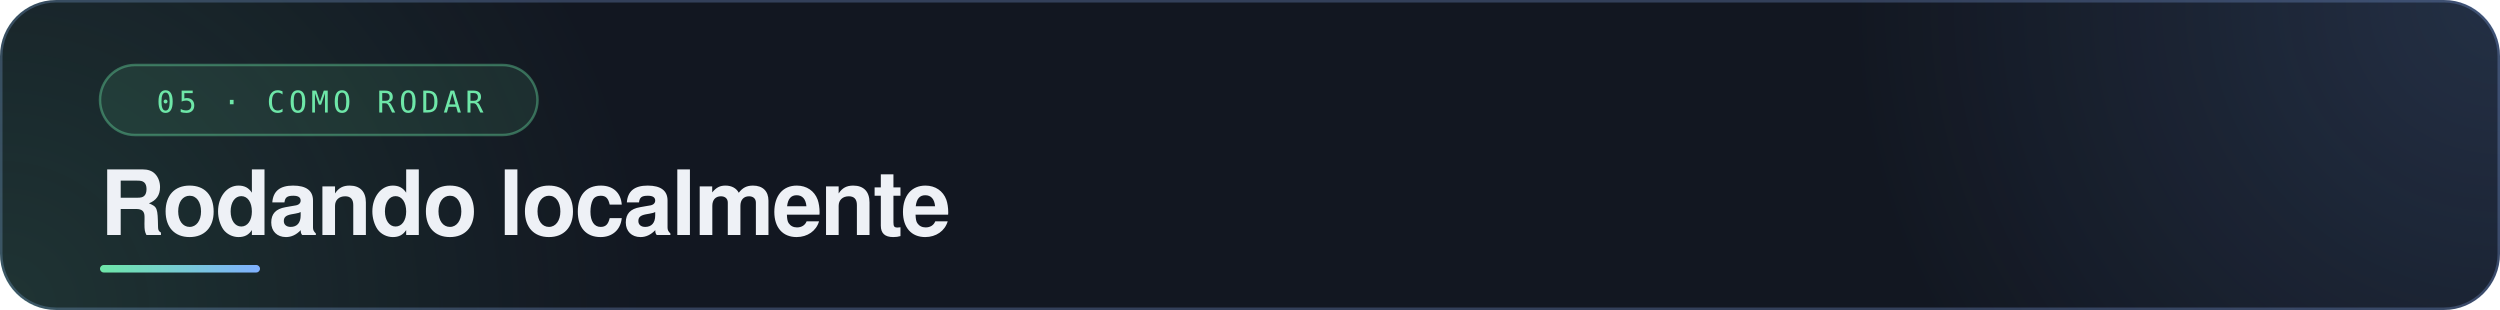
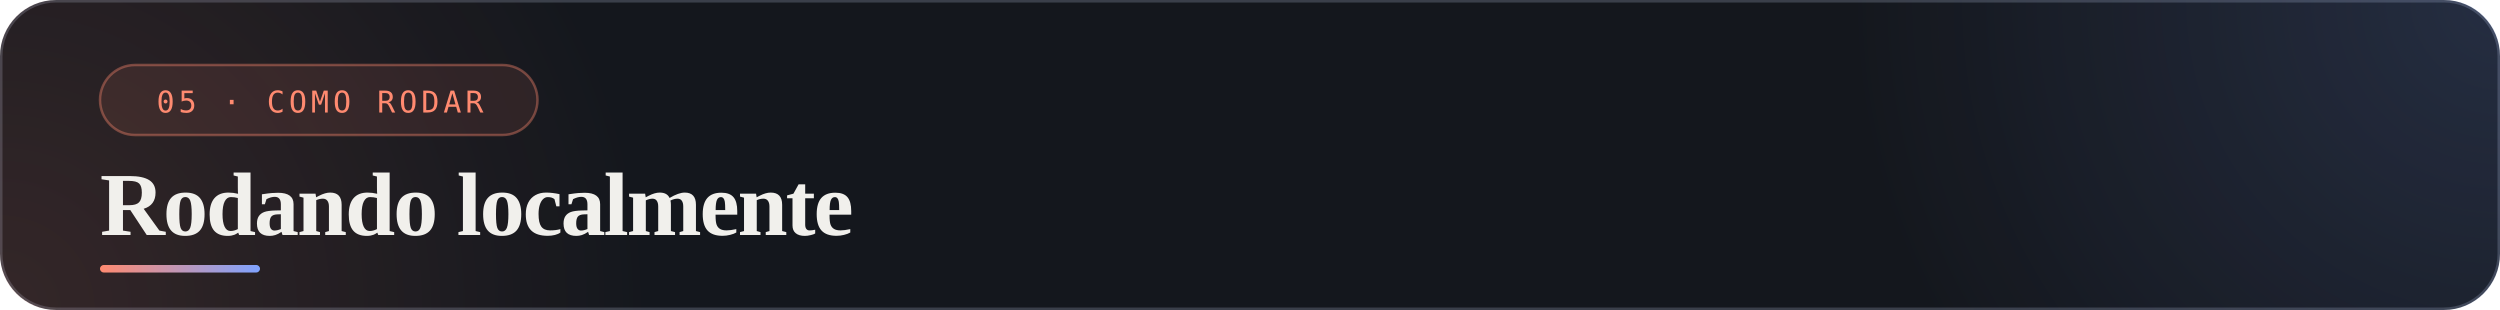
<svg xmlns="http://www.w3.org/2000/svg" width="1000" height="124" viewBox="0 0 1000 124" role="img" aria-label="05 · COMO RODAR: Rodando localmente">
  <defs>
    <linearGradient id="g" x1="0" y1="0" x2="1" y2="0">
-       <stop offset="0" stop-color="#6ee7a8" />
-       <stop offset="1" stop-color="#7fb0ff" />
+       <stop offset="0" stop-color="#ff8a70" />
+       <stop offset="1" stop-color="#7fa3ff" />
    </linearGradient>
    <radialGradient id="h1" gradientUnits="userSpaceOnUse" cx="1000" cy="0" r="260">
-       <stop offset="0" stop-color="#7fb0ff" stop-opacity="0.16" />
-       <stop offset="1" stop-color="#7fb0ff" stop-opacity="0" />
+       <stop offset="0" stop-color="#7fa3ff" stop-opacity="0.16" />
+       <stop offset="1" stop-color="#7fa3ff" stop-opacity="0" />
    </radialGradient>
    <radialGradient id="h2" gradientUnits="userSpaceOnUse" cx="0" cy="124" r="260">
-       <stop offset="0" stop-color="#6ee7a8" stop-opacity="0.14" />
-       <stop offset="1" stop-color="#6ee7a8" stop-opacity="0" />
+       <stop offset="0" stop-color="#ff8a70" stop-opacity="0.14" />
+       <stop offset="1" stop-color="#ff8a70" stop-opacity="0" />
    </radialGradient>
    <clipPath id="k">
      <rect width="1000" height="124" rx="22" />
    </clipPath>
  </defs>
-   <rect x="0.5" y="0.5" width="999" height="123" rx="22" fill="#121721" stroke="#33405a" />
+   <rect x="0.5" y="0.5" width="999" height="123" rx="22" fill="#14171d" stroke="#3a3f4a" />
  <g clip-path="url(#k)">
    <rect width="1000" height="124" fill="url(#h1)" />
    <rect width="1000" height="124" fill="url(#h2)" />
  </g>
-   <rect x="40" y="26" width="175" height="28" rx="14" fill="#6ee7a8" fill-opacity="0.10" stroke="#6ee7a8" stroke-opacity="0.38" />
-   <text x="128" y="45" text-anchor="middle" font-family="'JetBrains Mono',Menlo,Consolas,monospace" font-size="12" letter-spacing="1.6" fill="#6ee7a8">05 · COMO RODAR</text>
-   <text x="40" y="94" font-family="'Bricolage Grotesque','Instrument Sans','Segoe UI',-apple-system,Helvetica,Arial,sans-serif" font-size="36" font-weight="800" letter-spacing="-0.8" fill="#eef1f6">Rodando localmente</text>
+   <rect x="40" y="26" width="175" height="28" rx="14" fill="#ff8a70" fill-opacity="0.10" stroke="#ff8a70" stroke-opacity="0.38" />
+   <text x="128" y="45" text-anchor="middle" font-family="'IBM Plex Mono',Menlo,Consolas,monospace" font-size="12" letter-spacing="1.6" fill="#ff8a70">05 · COMO RODAR</text>
+   <text x="40" y="94" font-family="'Newsreader',Georgia,'Times New Roman',serif" font-size="36" font-weight="800" letter-spacing="-0.8" fill="#f1f0ec">Rodando localmente</text>
  <rect x="40" y="106" width="64" height="3" rx="1.5" fill="url(#g)" />
</svg>
